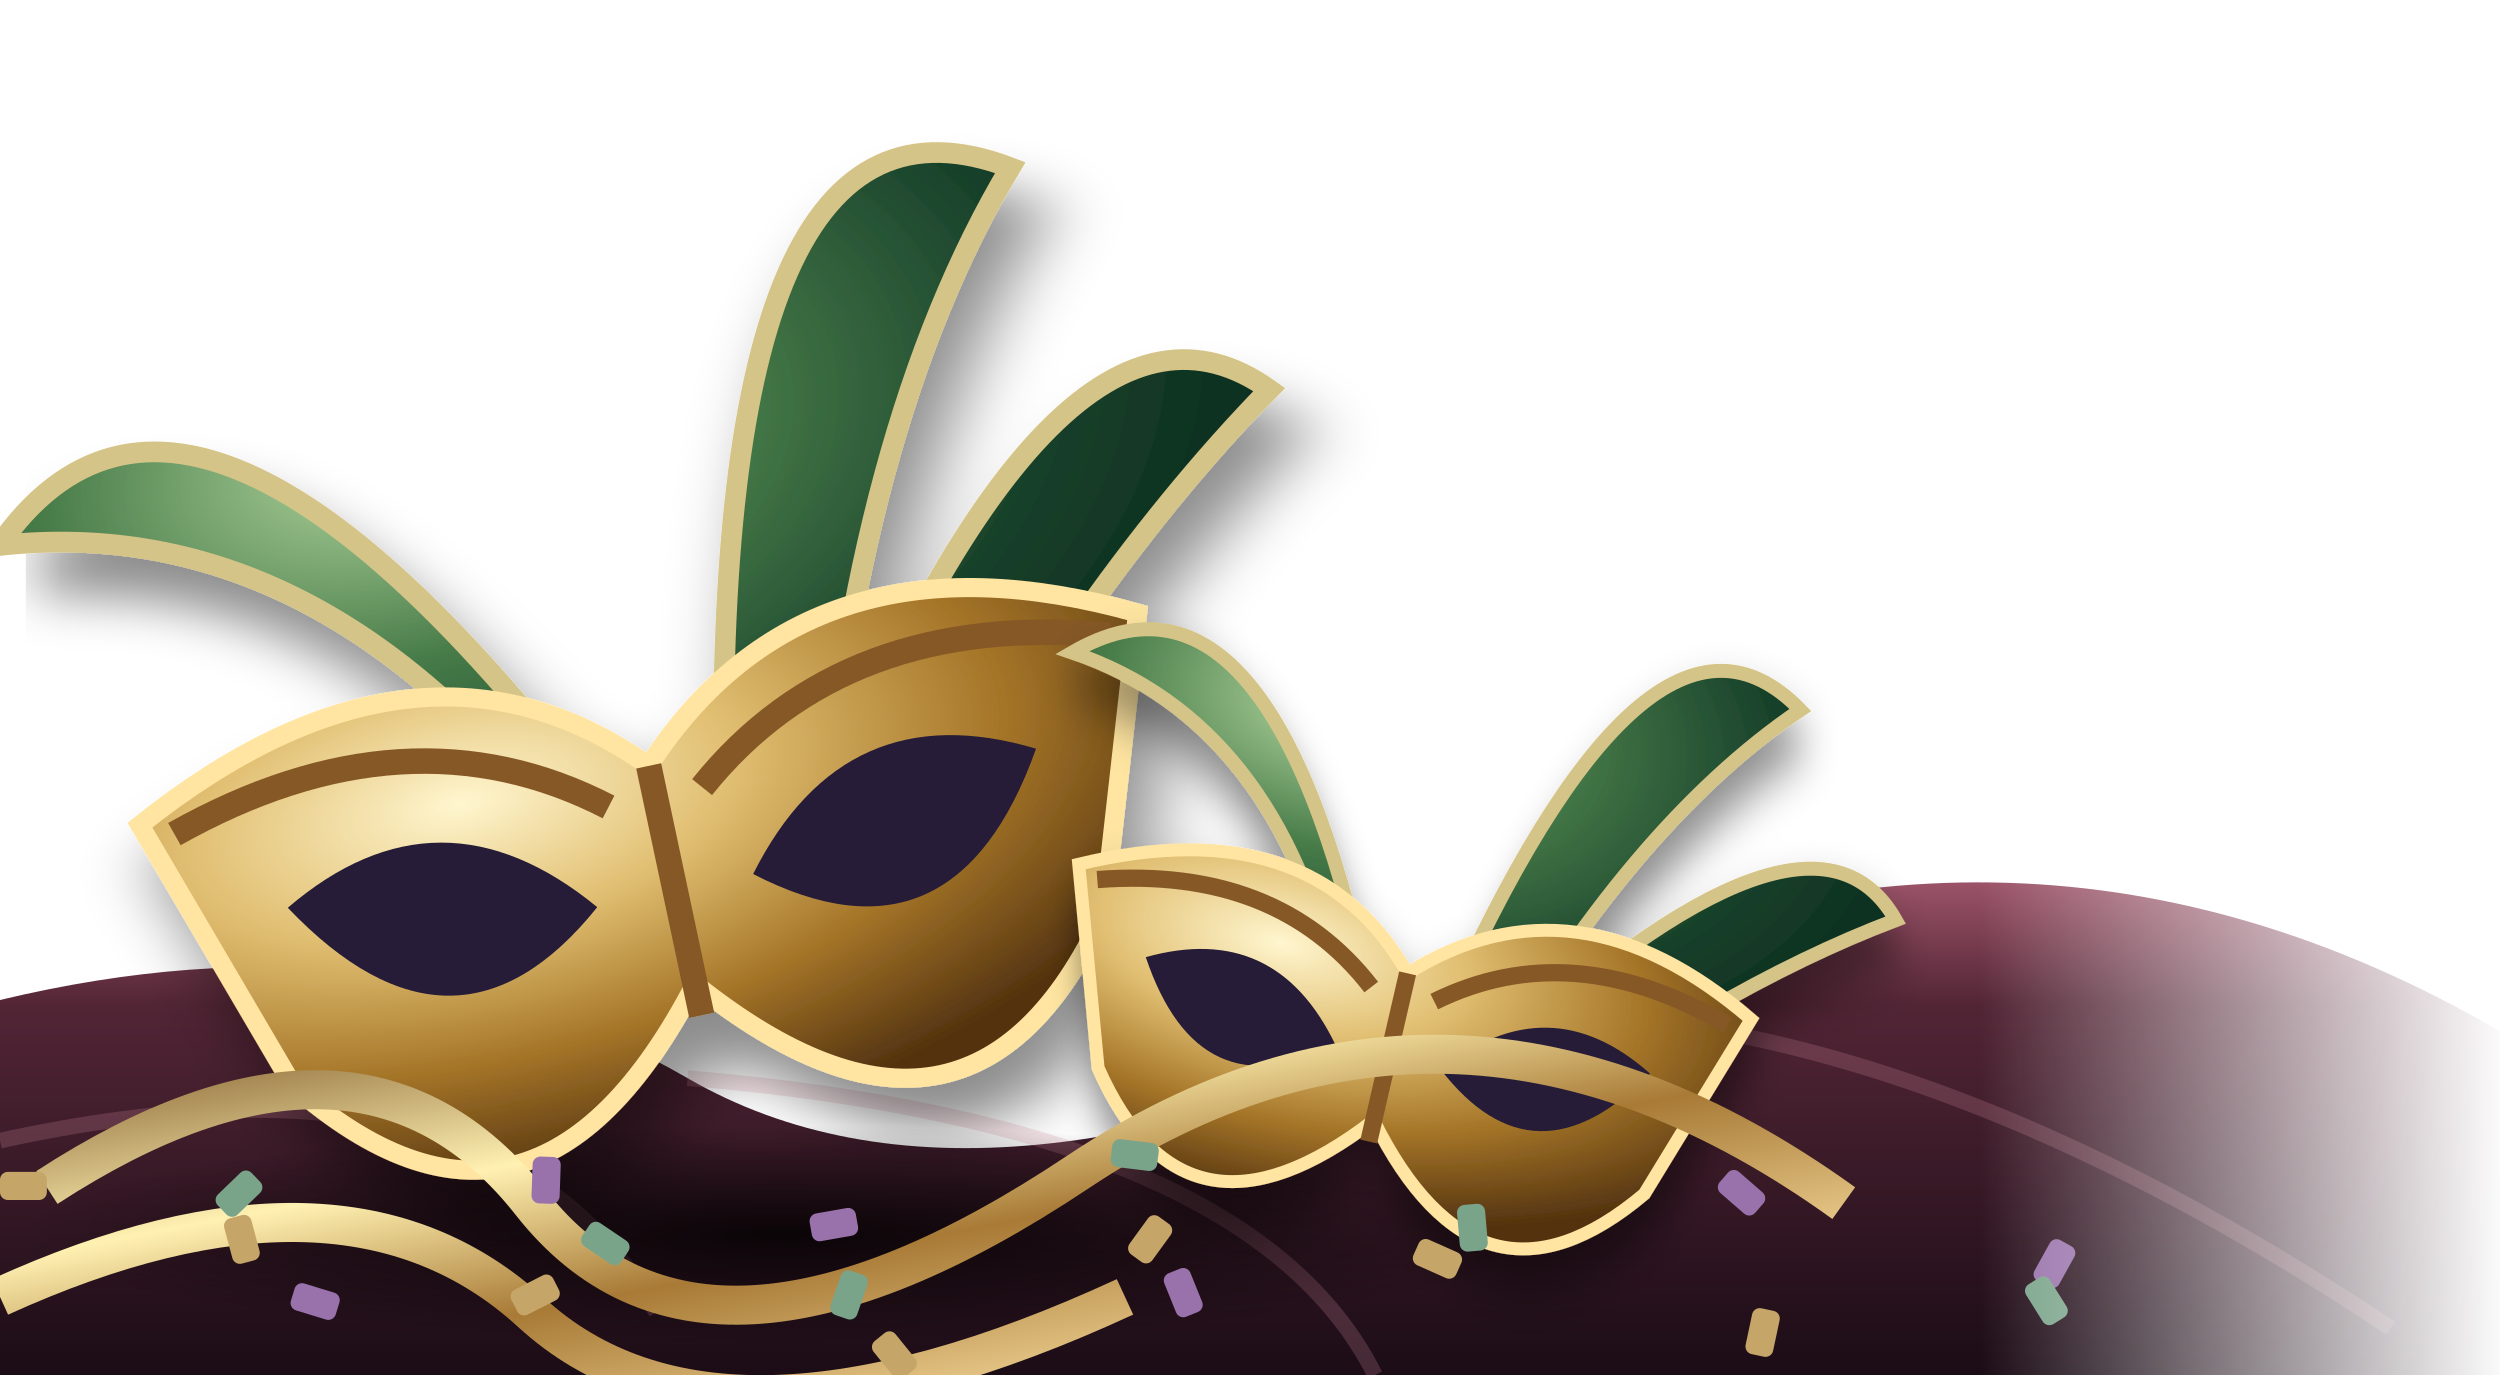
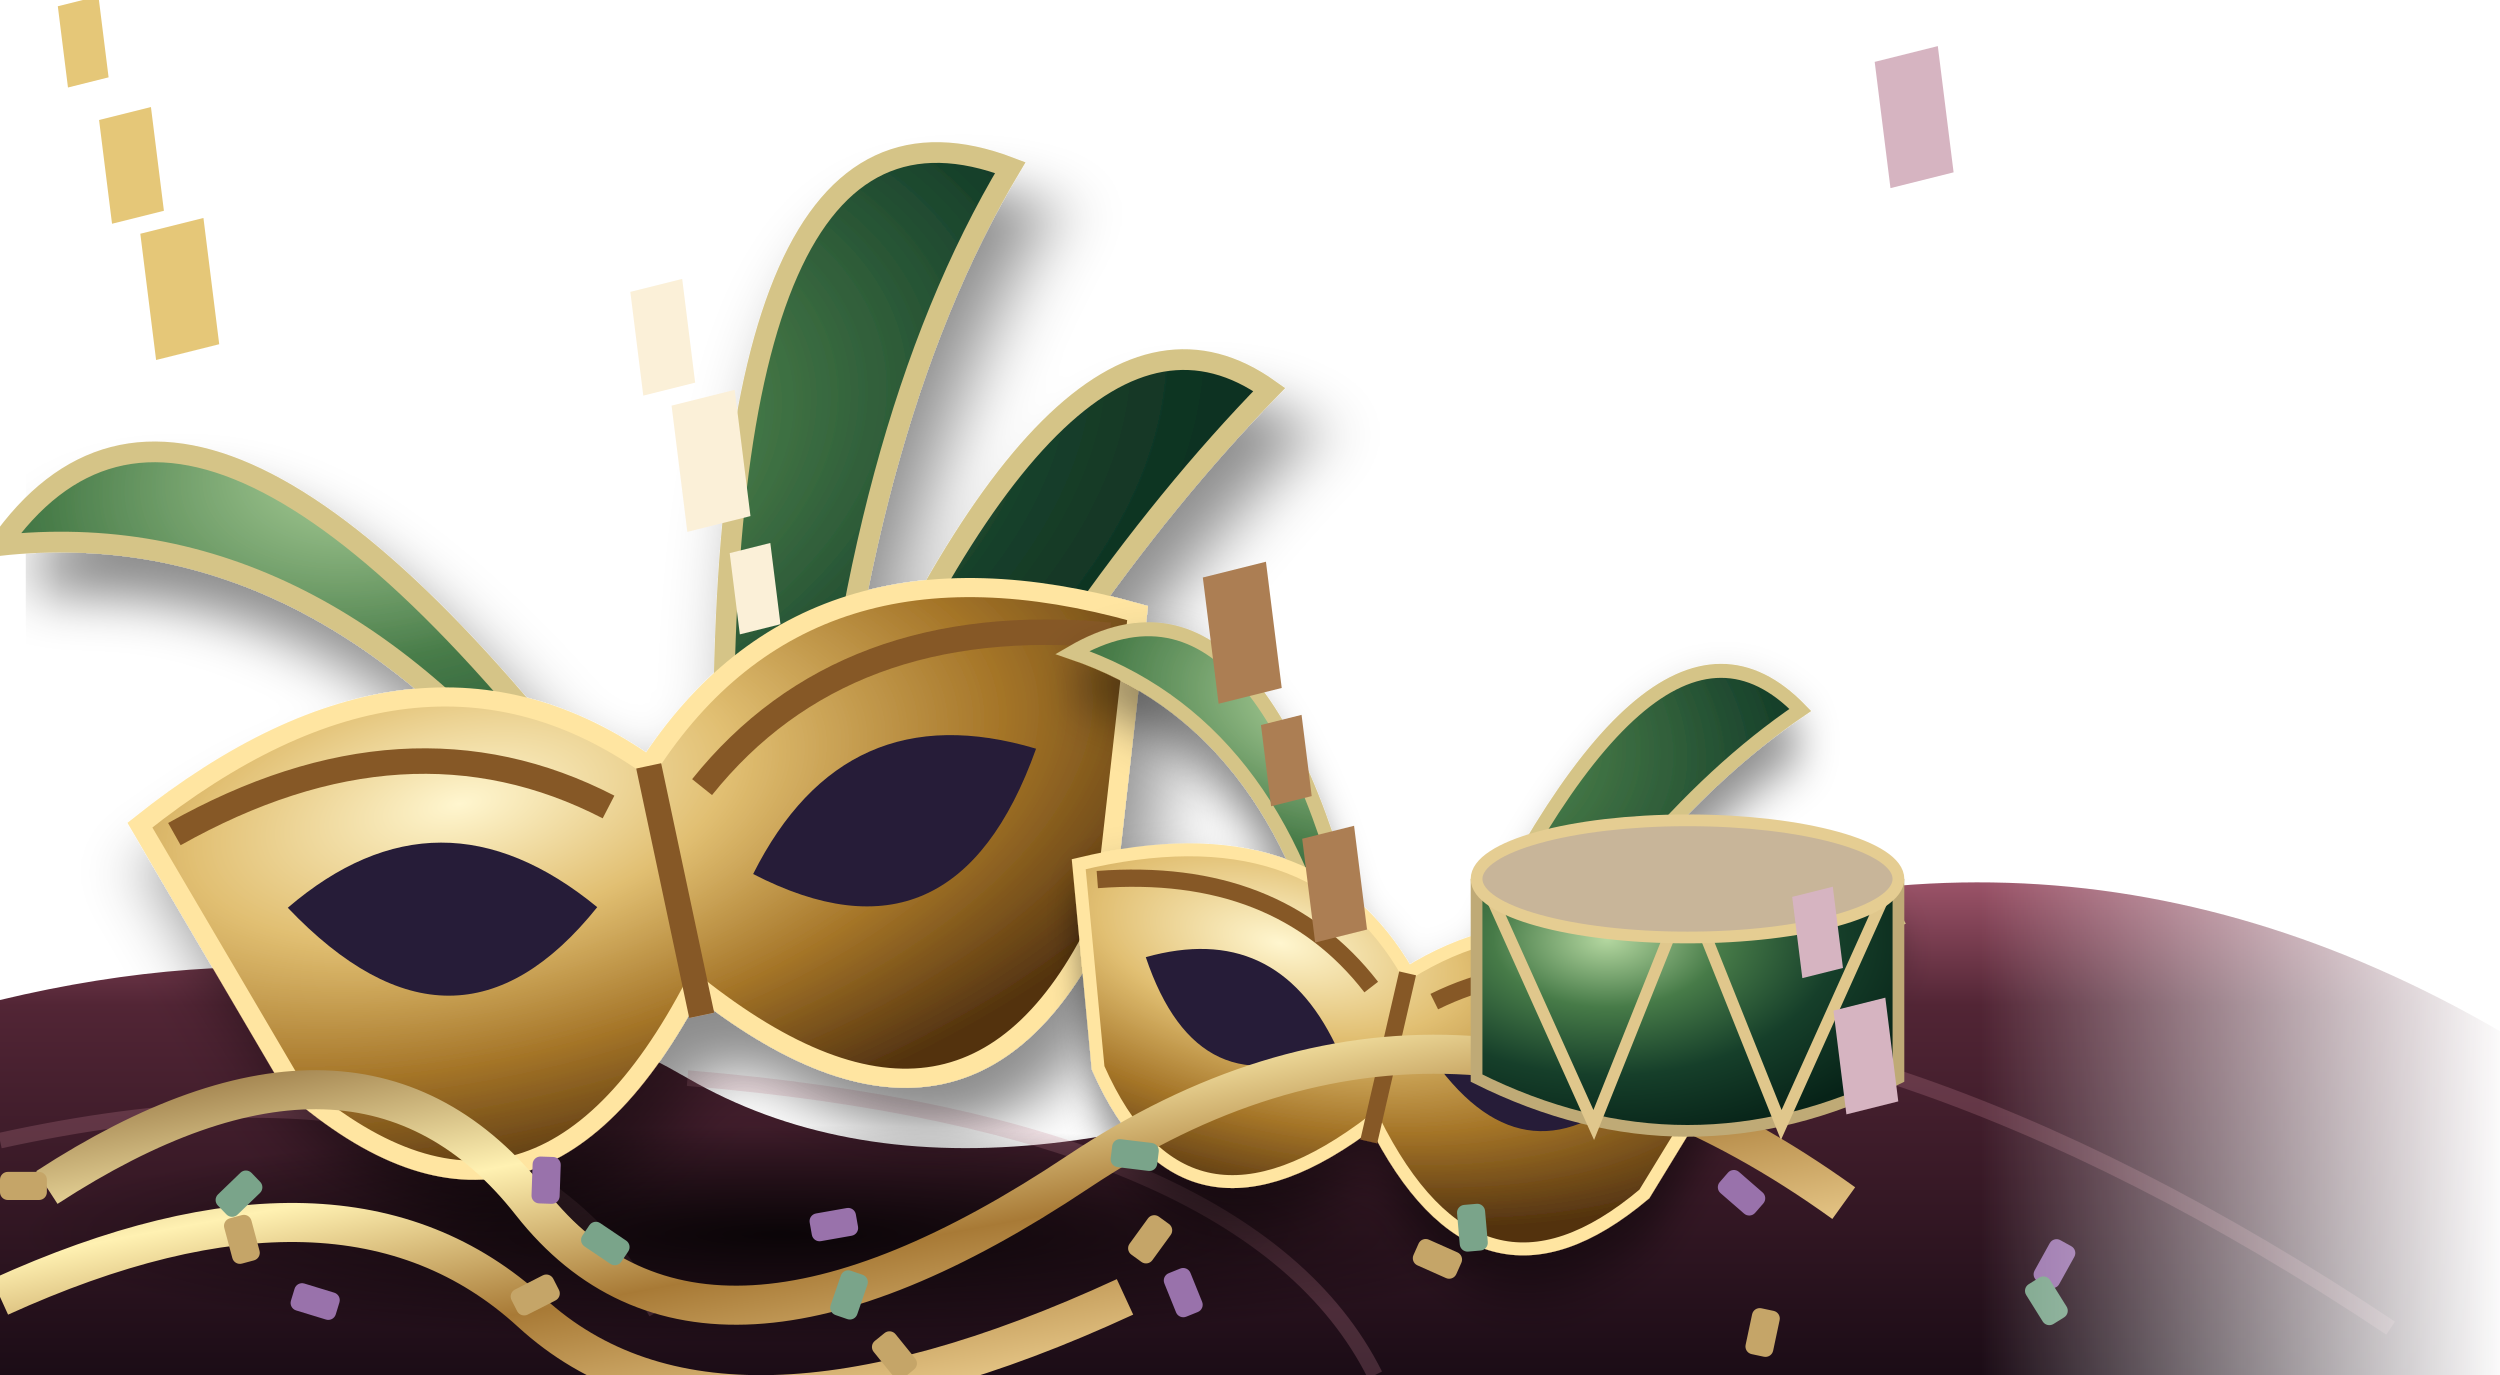
<svg xmlns="http://www.w3.org/2000/svg" viewBox="0 0 160 88" aria-hidden="true">
  <defs>
    <radialGradient id="gold" cx="31%" cy="24%" r="81%">
      <stop offset="0" stop-color="#fff6cf" />
      <stop offset="0.333" stop-color="#e1bf72" />
      <stop offset="0.667" stop-color="#a57528" />
      <stop offset="1" stop-color="#52320f" />
    </radialGradient>
    <radialGradient id="silver" cx="31%" cy="24%" r="81%">
      <stop offset="0" stop-color="#ffffff" />
      <stop offset="0.333" stop-color="#cdd4db" />
      <stop offset="0.667" stop-color="#7a8290" />
      <stop offset="1" stop-color="#373d48" />
    </radialGradient>
    <radialGradient id="red" cx="31%" cy="24%" r="81%">
      <stop offset="0" stop-color="#ffc5b2" />
      <stop offset="0.333" stop-color="#c94b49" />
      <stop offset="0.667" stop-color="#861f30" />
      <stop offset="1" stop-color="#350914" />
    </radialGradient>
    <radialGradient id="pink" cx="31%" cy="24%" r="81%">
      <stop offset="0" stop-color="#ffe5df" />
      <stop offset="0.333" stop-color="#e79aa8" />
      <stop offset="0.667" stop-color="#aa405d" />
      <stop offset="1" stop-color="#581b38" />
    </radialGradient>
    <radialGradient id="orange" cx="31%" cy="24%" r="81%">
      <stop offset="0" stop-color="#ffe0a1" />
      <stop offset="0.333" stop-color="#f4a33f" />
      <stop offset="0.667" stop-color="#bb4c10" />
      <stop offset="1" stop-color="#522108" />
    </radialGradient>
    <radialGradient id="green" cx="31%" cy="24%" r="81%">
      <stop offset="0" stop-color="#b4d7a0" />
      <stop offset="0.333" stop-color="#477b48" />
      <stop offset="0.667" stop-color="#163f2a" />
      <stop offset="1" stop-color="#072318" />
    </radialGradient>
    <radialGradient id="chocolate" cx="31%" cy="24%" r="81%">
      <stop offset="0" stop-color="#d9ac88" />
      <stop offset="0.333" stop-color="#925a3b" />
      <stop offset="0.667" stop-color="#502818" />
      <stop offset="1" stop-color="#1c0e09" />
    </radialGradient>
    <radialGradient id="navy" cx="31%" cy="24%" r="81%">
      <stop offset="0" stop-color="#b4c9e3" />
      <stop offset="0.333" stop-color="#557393" />
      <stop offset="0.667" stop-color="#243a55" />
      <stop offset="1" stop-color="#101e30" />
    </radialGradient>
    <radialGradient id="purple" cx="31%" cy="24%" r="81%">
      <stop offset="0" stop-color="#e3bde7" />
      <stop offset="0.333" stop-color="#9160ad" />
      <stop offset="0.667" stop-color="#59306e" />
      <stop offset="1" stop-color="#281332" />
    </radialGradient>
    <linearGradient id="metal" x2="1" y2="1">
      <stop stop-color="#7b5525" />
      <stop offset=".3" stop-color="#fff1b2" />
      <stop offset=".52" stop-color="#a87a36" />
      <stop offset=".8" stop-color="#f3d799" />
      <stop offset="1" stop-color="#694418" />
    </linearGradient>
    <filter id="shadow" x="-35%" y="-35%" width="170%" height="170%">
      <feDropShadow dx="1" dy="3" stdDeviation="2" flood-color="#000" flood-opacity=".45" />
    </filter>
    <radialGradient id="light">
      <stop stop-color="#fff9d5" stop-opacity=".95" />
      <stop offset=".25" stop-color="#ffcf78" stop-opacity=".6" />
      <stop offset="1" stop-color="#ffbe66" stop-opacity="0" />
    </radialGradient>
    <linearGradient id="rock" x2=".7" y2="1">
      <stop stop-color="#47404e" />
      <stop offset=".5" stop-color="#211d27" />
      <stop offset="1" stop-color="#090a10" />
    </linearGradient>
    <linearGradient id="castle" x2="1" y2=".4">
      <stop stop-color="#46404c" />
      <stop offset=".45" stop-color="#201d26" />
      <stop offset="1" stop-color="#090a0f" />
    </linearGradient>
    <linearGradient id="stone" x2=".15" y2="1">
      <stop stop-color="#79726b" />
      <stop offset=".22" stop-color="#3c373c" />
      <stop offset="1" stop-color="#15141b" />
    </linearGradient>
    <linearGradient id="velvet" x2="0" y2="1">
      <stop stop-color="#9b5368" />
      <stop offset=".25" stop-color="#522535" />
      <stop offset="1" stop-color="#1b0c16" />
    </linearGradient>
    <linearGradient id="snow" x2="0" y2="1">
      <stop stop-color="#f4eee2" />
      <stop offset=".35" stop-color="#b9c7c9" />
      <stop offset="1" stop-color="#506264" />
    </linearGradient>
    <linearGradient id="wood" x2="0" y2="1">
      <stop stop-color="#b18557" />
      <stop offset=".12" stop-color="#68482f" />
      <stop offset="1" stop-color="#231b17" />
    </linearGradient>
    <radialGradient id="contact">
      <stop stop-color="#000" stop-opacity=".78" />
      <stop offset="1" stop-color="#000" stop-opacity="0" />
    </radialGradient>
    <radialGradient id="moon">
      <stop stop-color="#fff2d4" />
      <stop offset=".7" stop-color="#d3ae79" />
      <stop offset="1" stop-color="#a37d4e" />
    </radialGradient>
    <linearGradient id="basket" x2="0" y2="1">
      <stop stop-color="#e2bd8a" />
      <stop offset=".5" stop-color="#96673c" />
      <stop offset="1" stop-color="#4b2d1e" />
    </linearGradient>
    <linearGradient id="fade" x2="1" y2="0">
      <stop offset="0" stop-color="white" />
      <stop offset=".79" stop-color="white" />
      <stop offset="1" stop-color="black" />
    </linearGradient>
    <mask id="edge">
      <rect width="160" height="88" fill="url(#fade)" />
    </mask>
+     <radialGradient id="skin" cx=".32" cy=".25">
+       <stop stop-color="#ffe3bc" />
+       <stop offset=".55" stop-color="#d69c78" />
+       <stop offset="1" stop-color="#79452f" />
+     </radialGradient>
+     <linearGradient id="bag" x2="1" y2=".6">
+       <stop stop-color="#49454a" />
+       <stop offset=".24" stop-color="#242127" />
+       <stop offset=".8" stop-color="#111015" />
+       <stop offset="1" stop-color="#312c31" />
+     </linearGradient>
+     <linearGradient id="frost" x2="0" y2="1">
+       <stop stop-color="#fffdf5" />
+       <stop offset=".3" stop-color="#cbd7de" />
+       <stop offset="1" stop-color="#526579" />
+     </linearGradient>
  </defs>
  <g mask="url(#edge)">
    <path d="M0 64Q25 58 44 69T96 64T160 66V88H0Z" fill="url(#velvet)" />
    <g stroke="#d08c9f" stroke-opacity=".23" fill="none">
      <path d="M0 73Q32 66 42 84M44 69Q80 72 88 88M93 65Q120 63 153 85" />
    </g>
    <ellipse cx="50" cy="79" rx="49" ry="7" fill="url(#contact)" />
    <g data-motion="mask" data-label="Mover a máscara veneziana">
      <g transform="translate(43 56) rotate(-12) scale(1.02)" filter="url(#shadow)">
        <path d="M-2-2Q-21-44-37-29Q-17-27-6-4M4-3Q13-50 30-39Q17-25 9 2M9 0Q32-34 43-22Q28-12 12 7" fill="url(#green)" stroke="#d5c487" stroke-width="1.3" />
        <path d="M-32-10Q-12-20 0-7Q13-20 32-10L26 8Q14 24 0 7Q-14 24-26 8Z" fill="url(#gold)" stroke="#ffe5a1" stroke-width="1.2" />
        <path d="M-24-3Q-13-9-5 1Q-16 10-24-3M24-3Q13-9 5 1Q16 10 24-3" fill="#251c37" />
        <path d="M0-7L0 9M-30-9Q-14-14-3-5M30-9Q14-14 3-5" stroke="#865826" fill="none" stroke-width="1.6" />
      </g>
    </g>
    <g data-motion="mask" data-label="Mover a segunda máscara">
      <g transform="translate(89 67) rotate(13) scale(0.69)" filter="url(#shadow)">
        <path d="M-2-2Q-21-44-37-29Q-17-27-6-4M4-3Q13-50 30-39Q17-25 9 2M9 0Q32-34 43-22Q28-12 12 7" fill="url(#green)" stroke="#d5c487" stroke-width="1.3" />
        <path d="M-32-10Q-12-20 0-7Q13-20 32-10L26 8Q14 24 0 7Q-14 24-26 8Z" fill="url(#gold)" stroke="#ffe5a1" stroke-width="1.2" />
        <path d="M-24-3Q-13-9-5 1Q-16 10-24-3M24-3Q13-9 5 1Q16 10 24-3" fill="#251c37" />
        <path d="M0-7L0 9M-30-9Q-14-14-3-5M30-9Q14-14 3-5" stroke="#865826" fill="none" stroke-width="1.6" />
      </g>
    </g>
    <path d="M3 76Q23 63 34 77T69 75T118 77M0 83Q22 73 34 84T72 83" fill="none" stroke="url(#metal)" stroke-width="2.5" />
    <rect x="0" y="75" width="3" height="1.8" rx=".5" fill="#c5a568" transform="rotate(0 0 75)" />
    <rect x="19" y="82" width="3" height="1.8" rx=".5" fill="#9972ab" transform="rotate(17 19 82)" />
    <rect x="38" y="78" width="3" height="1.8" rx=".5" fill="#7aa48a" transform="rotate(34 38 78)" />
    <rect x="57" y="85" width="3" height="1.8" rx=".5" fill="#c5a568" transform="rotate(51 57 85)" />
    <rect x="76" y="81" width="3" height="1.8" rx=".5" fill="#9972ab" transform="rotate(68 76 81)" />
    <rect x="95" y="77" width="3" height="1.8" rx=".5" fill="#7aa48a" transform="rotate(85 95 77)" />
    <rect x="114" y="84" width="3" height="1.8" rx=".5" fill="#c5a568" transform="rotate(102 114 84)" />
    <rect x="133" y="80" width="3" height="1.8" rx=".5" fill="#9972ab" transform="rotate(119 133 80)" />
    <rect x="17" y="76" width="3" height="1.8" rx=".5" fill="#7aa48a" transform="rotate(136 17 76)" />
    <rect x="36" y="83" width="3" height="1.8" rx=".5" fill="#c5a568" transform="rotate(153 36 83)" />
    <rect x="55" y="79" width="3" height="1.8" rx=".5" fill="#9972ab" transform="rotate(170 55 79)" />
    <rect x="74" y="75" width="3" height="1.8" rx=".5" fill="#7aa48a" transform="rotate(187 74 75)" />
    <rect x="93" y="82" width="3" height="1.8" rx=".5" fill="#c5a568" transform="rotate(204 93 82)" />
    <rect x="112" y="78" width="3" height="1.8" rx=".5" fill="#9972ab" transform="rotate(221 112 78)" />
    <rect x="131" y="85" width="3" height="1.8" rx=".5" fill="#7aa48a" transform="rotate(238 131 85)" />
    <rect x="15" y="81" width="3" height="1.8" rx=".5" fill="#c5a568" transform="rotate(255 15 81)" />
    <rect x="34" y="77" width="3" height="1.8" rx=".5" fill="#9972ab" transform="rotate(272 34 77)" />
    <rect x="53" y="84" width="3" height="1.8" rx=".5" fill="#7aa48a" transform="rotate(289 53 84)" />
    <rect x="72" y="80" width="3" height="1.8" rx=".5" fill="#c5a568" transform="rotate(306 72 80)" />
+     <g data-motion="sway" data-label="Animar tambor">
+       <g transform="translate(108 69) scale(0.75)">
+         <ellipse cy="-17" rx="18" ry="5" fill="url(#gold)" />
+         <path d="M-18-17V0Q0 9 18 0V-17" fill="url(#green)" stroke="#bfaa76" />
+         <path d="M-17-16L-8 4 0-16 8 4 17-16" stroke="#e0c78c" fill="none" />
+         <ellipse cy="-17" rx="18" ry="5" fill="#c8b599" stroke="#e5cd92" />
+       </g>
+     </g>
+     <g aria-hidden="true" data-atmosphere="true">
+       <g transform="translate(5 3) scale(0.65)">
+         <g data-ambient="fall" data-phase="0">
+           <path d="M-2-4L2-5 3 3-1 4Z" fill="#e5c778" />
+         </g>
+       </g>
+       <g transform="translate(42 22) scale(0.83)">
+         <g data-ambient="fall" data-phase="1">
+           <path d="M-2-4L2-5 3 3-1 4Z" fill="#fbf0d8" />
+         </g>
+       </g>
+       <g transform="translate(79 41) scale(1.01)">
+         <g data-ambient="fall" data-phase="2">
+           <path d="M-2-4L2-5 3 3-1 4Z" fill="#ac7e53" />
+         </g>
+       </g>
+       <g transform="translate(116 60) scale(0.65)">
+         <g data-ambient="fall" data-phase="3">
+           <path d="M-2-4L2-5 3 3-1 4Z" fill="#d6b4c1" />
+         </g>
+       </g>
+       <g transform="translate(8 11) scale(0.83)">
+         <g data-ambient="fall" data-phase="4">
+           <path d="M-2-4L2-5 3 3-1 4Z" fill="#e5c778" />
+         </g>
+       </g>
+       <g transform="translate(45 30) scale(1.01)">
+         <g data-ambient="fall" data-phase="0">
+           <path d="M-2-4L2-5 3 3-1 4Z" fill="#fbf0d8" />
+         </g>
+       </g>
+       <g transform="translate(82 49) scale(0.65)">
+         <g data-ambient="fall" data-phase="1">
+           <path d="M-2-4L2-5 3 3-1 4Z" fill="#ac7e53" />
+         </g>
+       </g>
+       <g transform="translate(119 68) scale(0.83)">
+         <g data-ambient="fall" data-phase="2">
+           <path d="M-2-4L2-5 3 3-1 4Z" fill="#d6b4c1" />
+         </g>
+       </g>
+       <g transform="translate(11 19) scale(1.01)">
+         <g data-ambient="fall" data-phase="3">
+           <path d="M-2-4L2-5 3 3-1 4Z" fill="#e5c778" />
+         </g>
+       </g>
+       <g transform="translate(48 38) scale(0.65)">
+         <g data-ambient="fall" data-phase="4">
+           <path d="M-2-4L2-5 3 3-1 4Z" fill="#fbf0d8" />
+         </g>
+       </g>
+       <g transform="translate(85 57) scale(0.83)">
+         <g data-ambient="fall" data-phase="0">
+           <path d="M-2-4L2-5 3 3-1 4Z" fill="#ac7e53" />
+         </g>
+       </g>
+       <g transform="translate(122 8) scale(1.01)">
+         <g data-ambient="fall" data-phase="1">
+           <path d="M-2-4L2-5 3 3-1 4Z" fill="#d6b4c1" />
+         </g>
+       </g>
+     </g>
  </g>
</svg>
